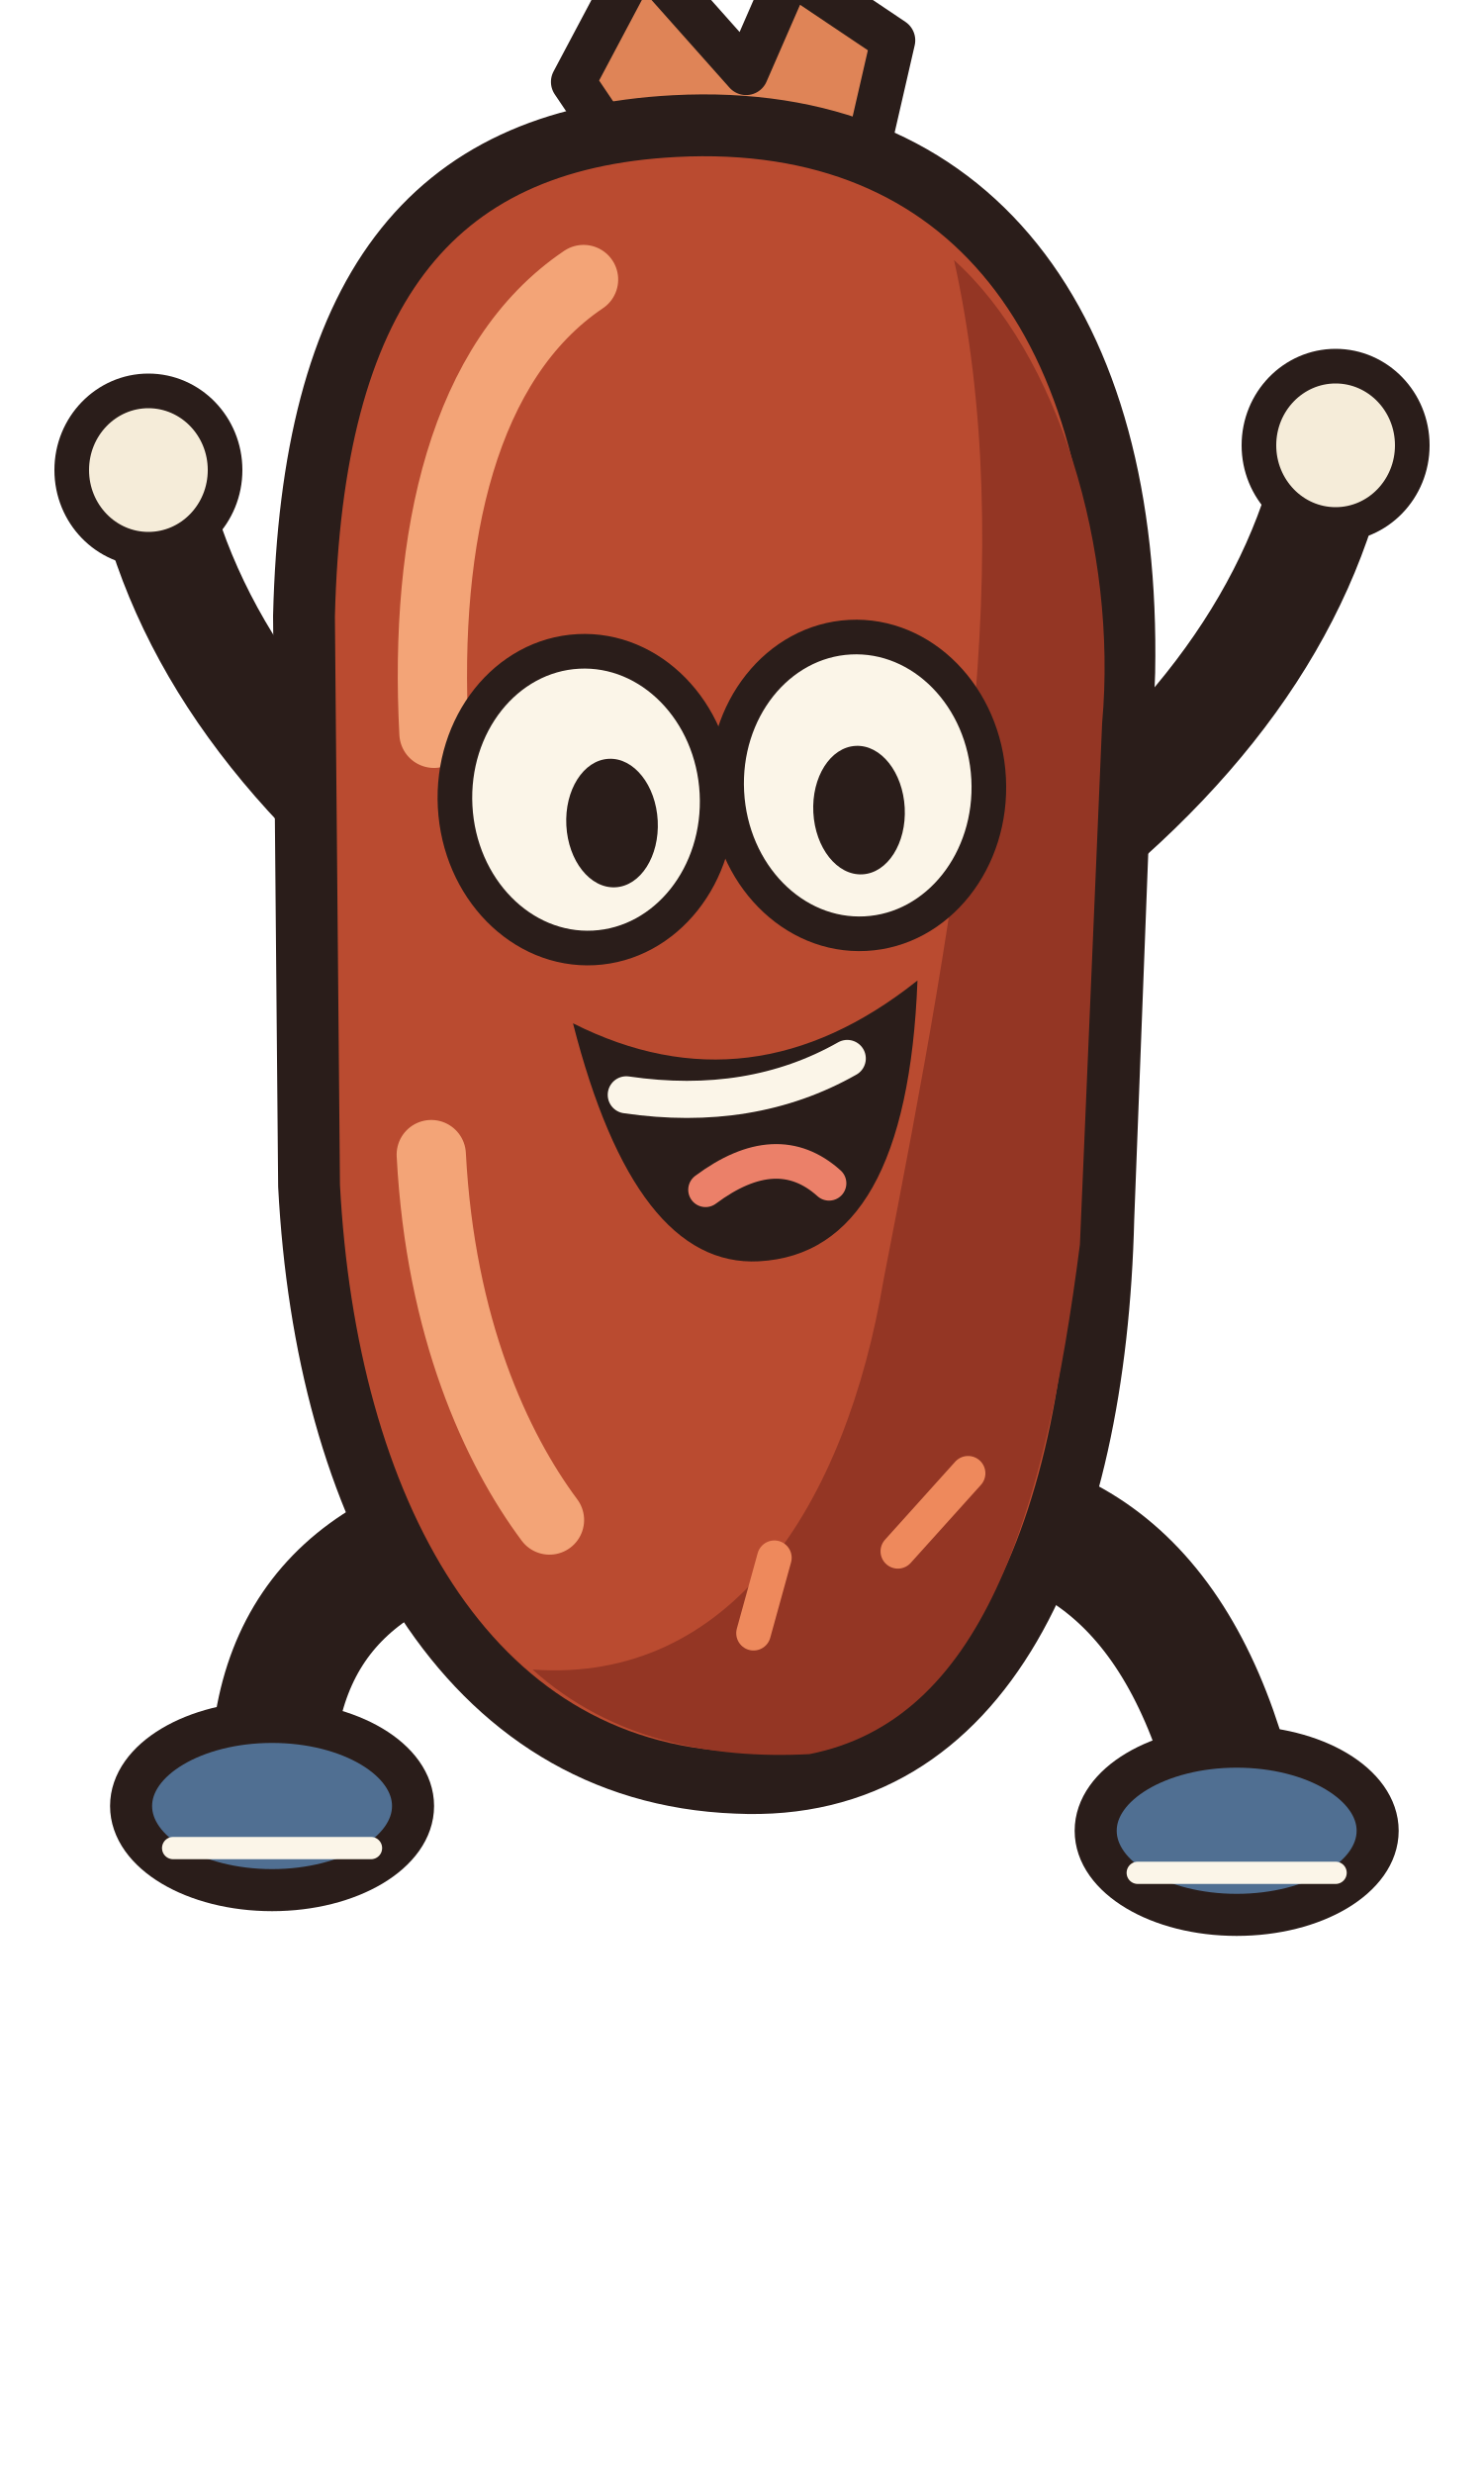
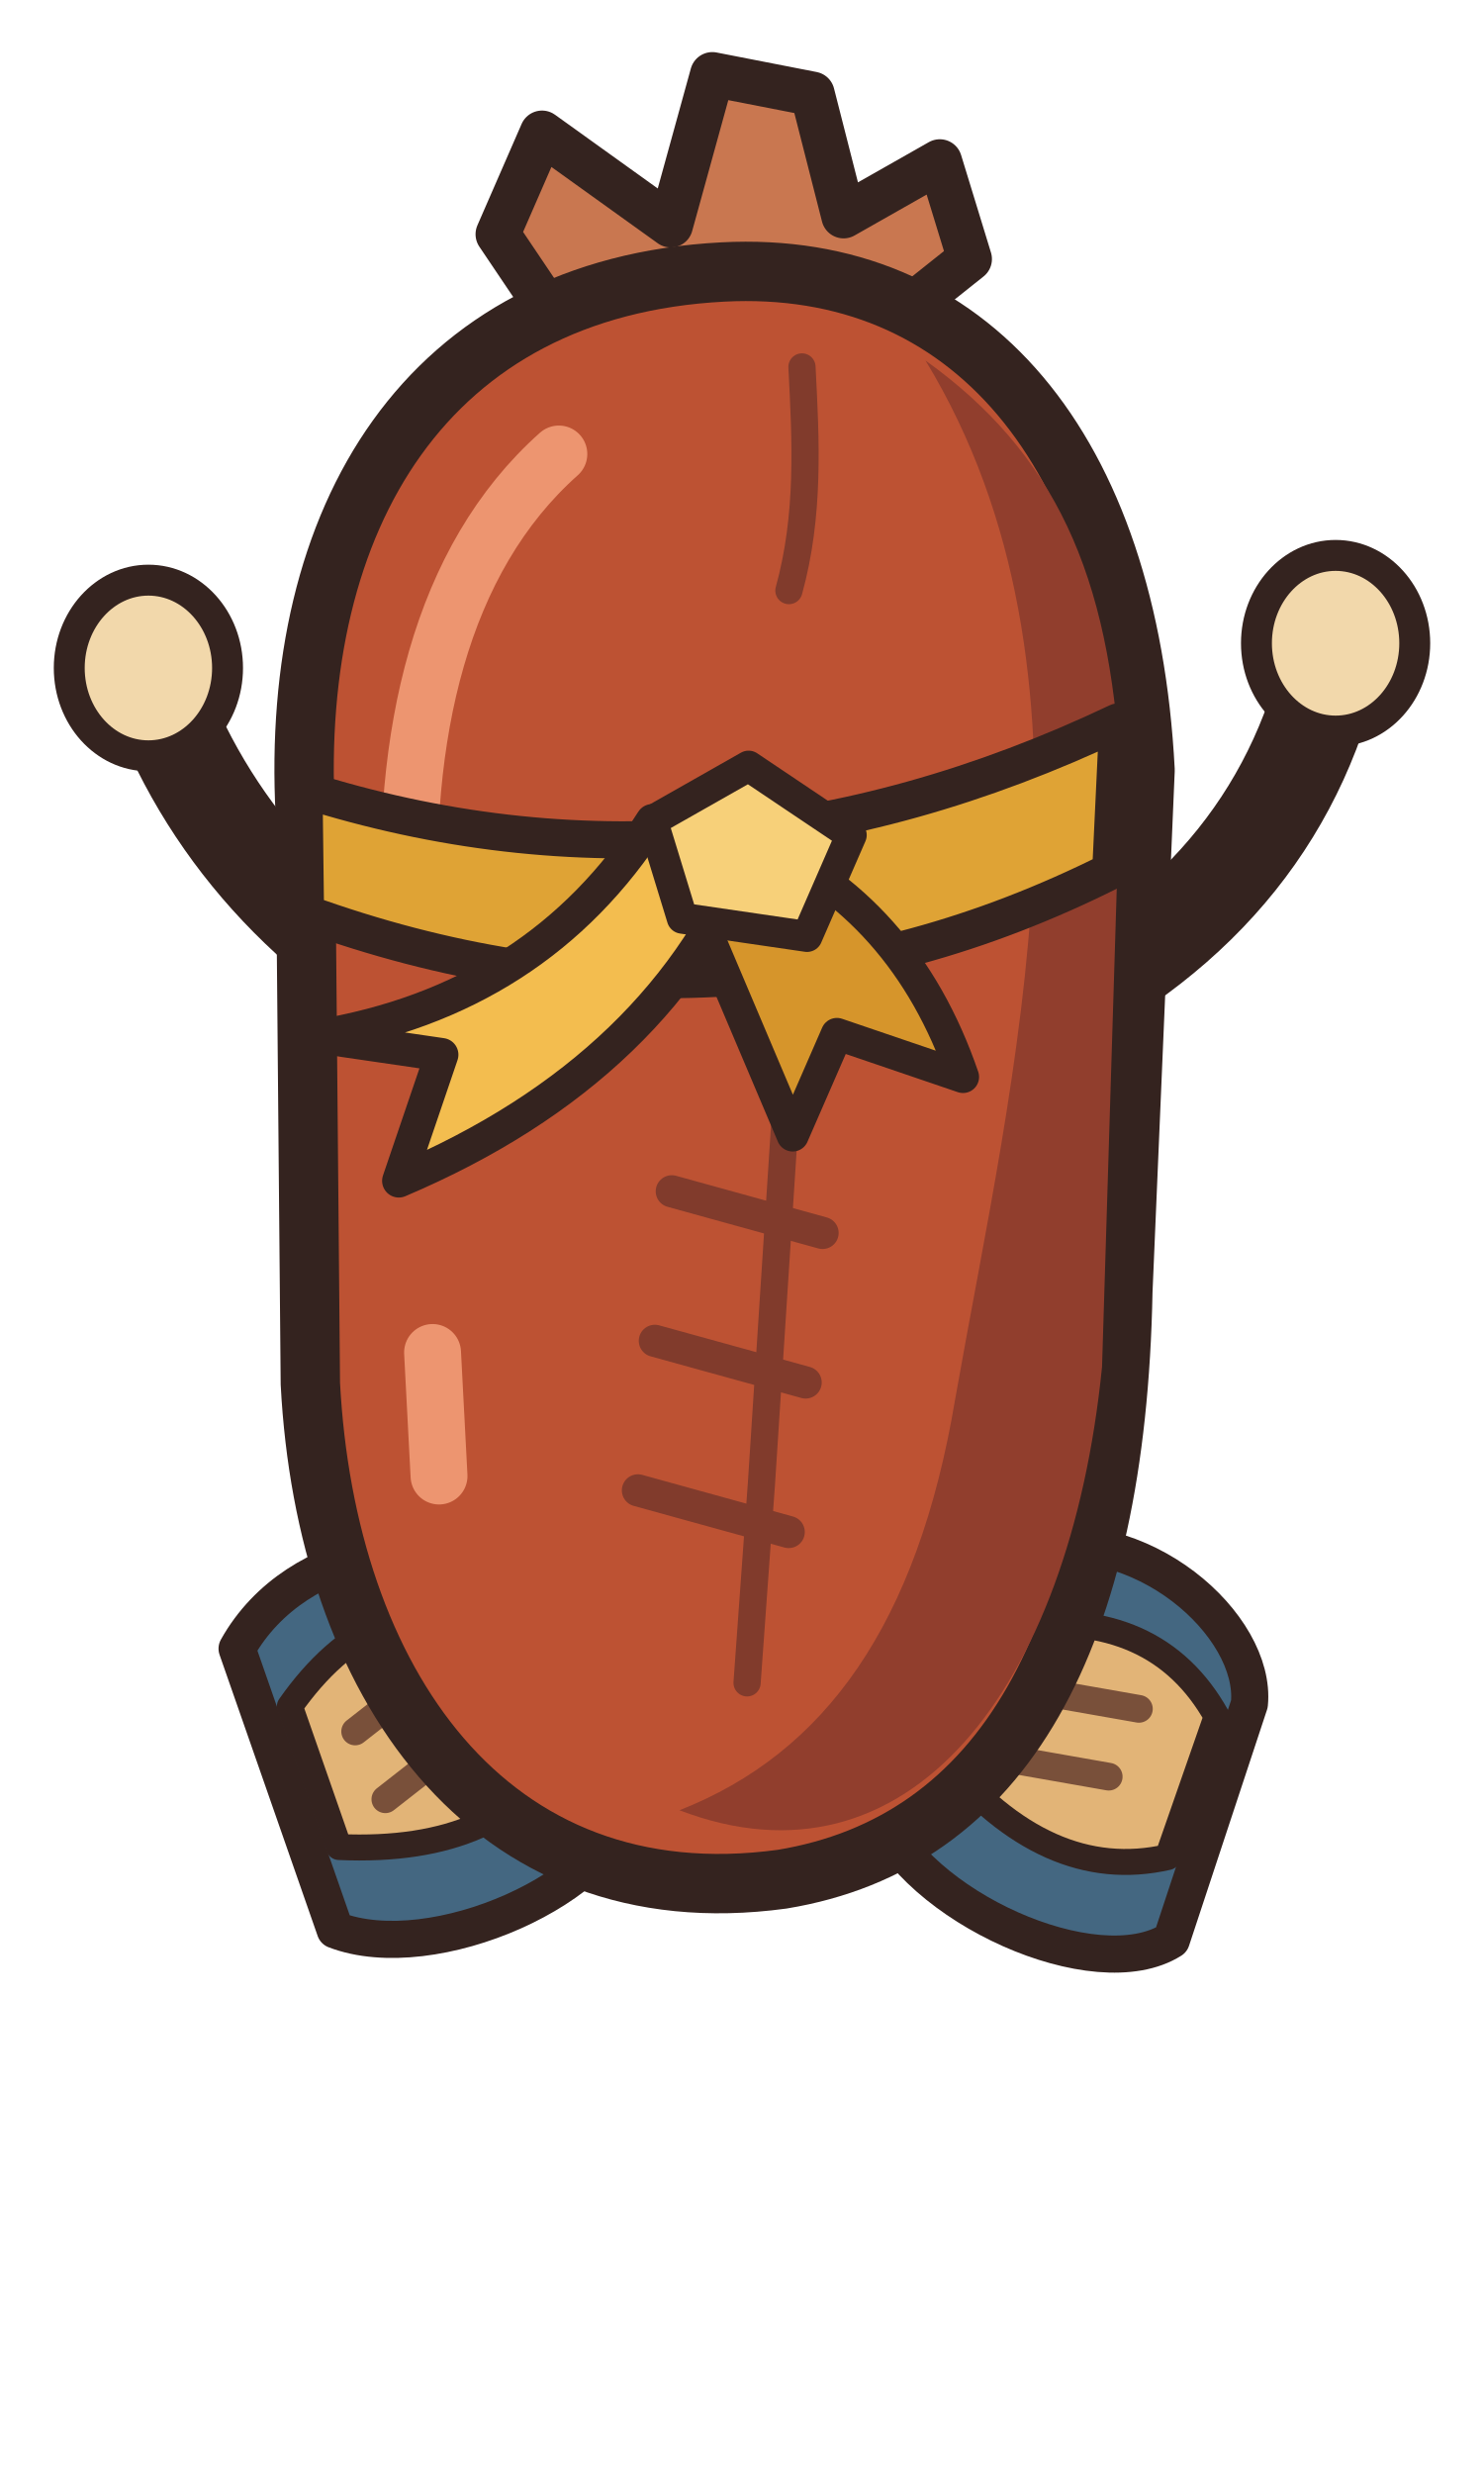
<svg xmlns="http://www.w3.org/2000/svg" width="60" height="100" viewBox="0 0 60 100">
-   <g transform="translate(0 -7)">
-     <path d="M19 44Q8 36 6 26" fill="none" stroke="#2a1d1a" stroke-width="4.5" stroke-linecap="round" stroke-linejoin="round" />
-     <ellipse cx="6" cy="26" rx="3.1" ry="3.2" fill="#f5ecd9" stroke="#2a1d1a" stroke-width="1.4" />
-     <path d="M41 43Q52 35 54 25" fill="none" stroke="#2a1d1a" stroke-width="4.5" stroke-linecap="round" stroke-linejoin="round" />
-     <ellipse cx="54" cy="25" rx="3.1" ry="3.2" fill="#f5ecd9" stroke="#2a1d1a" stroke-width="1.4" />
-     <path d="M23 68Q11 69 11 79" fill="none" stroke="#2a1d1a" stroke-width="5" stroke-linecap="round" stroke-linejoin="round" />
-     <ellipse cx="11" cy="80" rx="5.7" ry="3.4" fill="#506f92" stroke="#2a1d1a" stroke-width="1.7" />
-     <path d="M7 81.7h8" fill="none" stroke="#fbf5e8" stroke-width="0.9" stroke-linecap="round" stroke-linejoin="round" />
-     <path d="M36 68Q47 67 50 80" fill="none" stroke="#2a1d1a" stroke-width="5" stroke-linecap="round" stroke-linejoin="round" />
-     <ellipse cx="50" cy="81" rx="5.7" ry="3.4" fill="#506f92" stroke="#2a1d1a" stroke-width="1.7" />
-     <path d="M46 82.7h8" fill="none" stroke="#fbf5e8" stroke-width="0.9" stroke-linecap="round" stroke-linejoin="round" />
-     <g transform="rotate(-3 30 45)">
-       <path d="M28 15l-3-5 3-5 4 5 2-4 4 3-2 7Z" fill="#df8457" stroke="#2a1d1a" stroke-width="1.8" stroke-linecap="round" stroke-linejoin="round" />
-       <path d="M29 12c12 0 18 9 17 23l-2 22c-1 13-6 23-16 22-11-1-16-12-16-25l1-23c1-13 6-19 16-19Z" fill="#ba4b30" stroke="#2a1d1a" stroke-width="2.5" stroke-linecap="round" stroke-linejoin="round" />
-       <path d="M40 18c4 4 6 12 5 19l-2 21c-2 11-5 19-12 20-4 0-8-1-11-4 8 1 13-6 15-15 4-16 7-29 5-41Z" fill="#943624" />
-       <path d="M18 36c0-8 2-15 7-18m-8 35c0 7 2 12 4 15" fill="none" stroke="#f3a477" stroke-width="2.8" stroke-linecap="round" stroke-linejoin="round" />
-       <path d="M35 70l3-3m-9 6 1-3" fill="none" stroke="#ee895c" stroke-width="1.4" stroke-linecap="round" stroke-linejoin="round" />
-       <ellipse cx="24" cy="39" rx="5.3" ry="6" fill="#fbf5e8" stroke="#2a1d1a" stroke-width="1.4" />
-       <ellipse cx="35" cy="39" rx="5.3" ry="6" fill="#fbf5e8" stroke="#2a1d1a" stroke-width="1.4" />
-       <ellipse cx="25" cy="40" rx="1.85" ry="2.6" fill="#2a1d1a" />
-       <ellipse cx="35" cy="40" rx="1.85" ry="2.6" fill="#2a1d1a" />
-       <path d="M23 48q7 4 14-1-1 11-7 11-5 0-7-10Z" fill="#2a1d1a" />
-       <path d="M25 51q5 1 9-1" fill="none" stroke="#fbf5e8" stroke-width="1.5" stroke-linecap="round" stroke-linejoin="round" />
-       <path d="M28 55q3-2 5 0" fill="none" stroke="#eb8069" stroke-width="1.4" stroke-linecap="round" stroke-linejoin="round" />
+   <g transform="translate(0 -1)">
+     <path d="M24 67Q14 76 17 72" fill="none" stroke="#34231f" stroke-width="4.6" stroke-linecap="round" stroke-linejoin="round" />
+     <g transform="translate(17 72) rotate(-24)">
+       <path d="M-5-7c4-3 10-1 11 2l1 10c-2 3-10 3-13 0Z" fill="#446781" stroke="#34231f" stroke-width="1.5" stroke-linecap="round" stroke-linejoin="round" />
+       <path d="M-4-4q5-3 9 0l.5 6q-4 3-10 0Z" fill="#e2b477" stroke="#34231f" stroke-width="1.05" stroke-linecap="round" stroke-linejoin="round" />
+       <path d="m-2-2 4-1m-4 4 4-1" fill="none" stroke="#79503a" stroke-width="1.12" stroke-linecap="round" stroke-linejoin="round" />
+     </g>
+     <path d="M36 67Q47 76 43 72" fill="none" stroke="#34231f" stroke-width="4.6" stroke-linecap="round" stroke-linejoin="round" />
+     <g transform="translate(43 72) rotate(24)">
+       <path d="M-5-7c4-3 10-1 11 2l1 10c-2 3-10 3-13 0Z" fill="#446781" stroke="#34231f" stroke-width="1.5" stroke-linecap="round" stroke-linejoin="round" />
+       <path d="M-4-4q5-3 9 0l.5 6q-4 3-10 0Z" fill="#e2b477" stroke="#34231f" stroke-width="1.05" stroke-linecap="round" stroke-linejoin="round" />
+       <path d="m-2-2 4-1m-4 4 4-1" fill="none" stroke="#79503a" stroke-width="1.12" stroke-linecap="round" stroke-linejoin="round" />
+     </g>
+     <path d="M18 42Q9 37 6 28" fill="none" stroke="#34231f" stroke-width="4" stroke-linecap="round" stroke-linejoin="round" />
+     <ellipse cx="6" cy="28" rx="3.2" ry="3.55" fill="#f2d8ab" stroke="#34231f" stroke-width="1.25" />
+     <path d="M42 42Q52 37 54 27" fill="none" stroke="#34231f" stroke-width="4" stroke-linecap="round" stroke-linejoin="round" />
+     <ellipse cx="54" cy="27" rx="3.2" ry="3.55" fill="#f2d8ab" stroke="#34231f" stroke-width="1.25" />
+     <g transform="rotate(-3 30 46)">
+       <path d="M25 15l-3-5 2-4 5 4 2-6 4 1 1 5 4-2 1 4-7 5Z" fill="#c97750" stroke="#34231f" stroke-width="1.8" stroke-linecap="round" stroke-linejoin="round" />
+       <path d="M31 12c10 0 16 8 16 21l-2 21c-1 14-6 22-15 23-12 1-18-9-18-21l1-23c0-12 6-21 18-21Z" fill="#bd5233" stroke="#34231f" stroke-width="2.4" stroke-linecap="round" stroke-linejoin="round" />
+       <path d="M39 16c7 13 2 29-1 42-2 9-6 14-12 16 9 4 16-4 18-17l2-24c0-8-2-13-7-17Z" fill="#913e2d" />
+       <path d="M17 38c0-8 2-15 7-19m-7 36v5" fill="none" stroke="#ed9570" stroke-width="2.3" stroke-linecap="round" stroke-linejoin="round" />
+       <path d="M34 16c0 3 0 6-1 9m-1 19-2 17-1 8" fill="none" stroke="#813b2c" stroke-width="1.1" stroke-linecap="round" stroke-linejoin="round" />
+       <path d="m27 49 6 2m-7 4 6 2m-7 4 6 2" fill="none" stroke="#813b2c" stroke-width="1.3" stroke-linecap="round" stroke-linejoin="round" />
+       <path d="M13 32q16 6 33-1l-.6 6q-16 7-32.6 0Z" fill="#dfa335" stroke="#34231f" stroke-width="1.5" stroke-linecap="round" stroke-linejoin="round" />
+       <g transform="translate(0 0)">
+         <path d="M31 35q-4 9-15 13l2-5-5-1q9-1 14-8Z" fill="#f3bd4f" stroke="#34231f" stroke-width="1.35" stroke-linecap="round" stroke-linejoin="round" />
+         <path d="M31 35q6 3 8 10l-5-2-2 4-4-11Z" fill="#d6952b" stroke="#34231f" stroke-width="1.3" stroke-linecap="round" stroke-linejoin="round" />
+       </g>
+       <path d="m27 34 4-2 4 3-2 4-5-1Z" fill="#f7d079" stroke="#34231f" stroke-width="1.25" stroke-linecap="round" stroke-linejoin="round" />
    </g>
  </g>
</svg>
